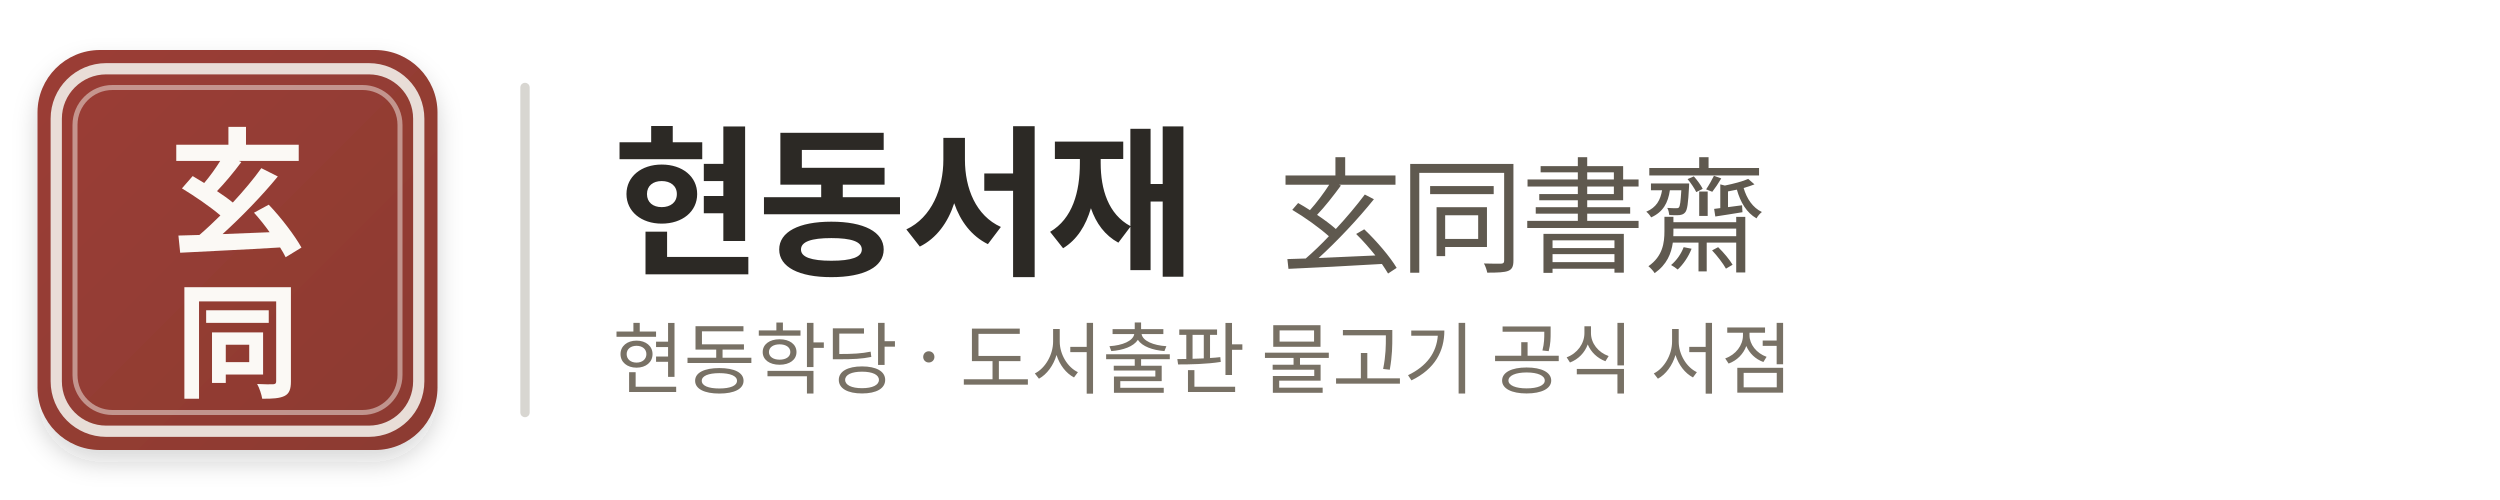
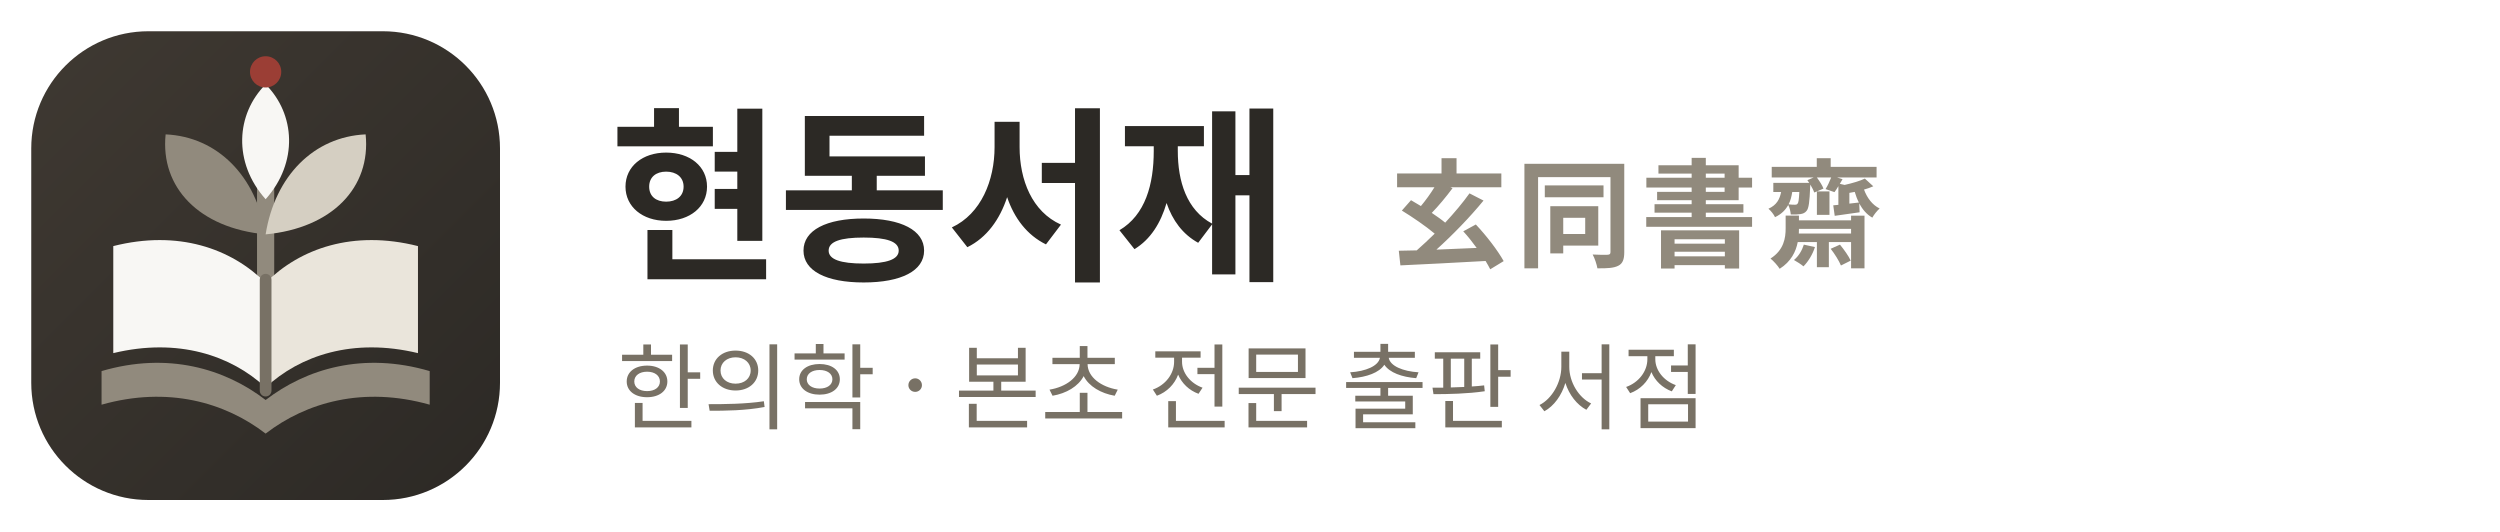
- <svg xmlns="http://www.w3.org/2000/svg" viewBox="0 0 400 80" width="400" height="80">
+ <svg xmlns="http://www.w3.org/2000/svg" viewBox="0 0 320 68" role="img" aria-label="현동서재 한의학·본초 전문 서점 공식 로고">
  <defs>
-     <linearGradient id="logoTaupe" x1="0%" y1="0%" x2="100%" y2="100%">
-       <stop offset="0%" stop-color="#918a7d" />
-       <stop offset="100%" stop-color="#787165" />
+     <linearGradient id="lockupBg" x1="0%" y1="0%" x2="100%" y2="100%">
+       <stop offset="0%" stop-color="#3f3932" />
+       <stop offset="100%" stop-color="#2c2925" />
    </linearGradient>
-     <linearGradient id="logoSeal" x1="0%" y1="0%" x2="100%" y2="100%">
-       <stop offset="0%" stop-color="#9b3e35" />
-       <stop offset="100%" stop-color="#8c3a32" />
-     </linearGradient>
-     <filter id="logoShadow" x="-10%" y="-10%" width="120%" height="120%">
-       <feDropShadow dx="0" dy="2" stdDeviation="2" flood-color="#2c2925" flood-opacity="0.18" />
-     </filter>
  </defs>
-   <g transform="translate(6, 8)" filter="url(#logoShadow)">
-     <rect width="64" height="64" rx="10" fill="url(#logoSeal)" />
-     <rect x="3" y="3" width="58" height="58" rx="8" fill="none" stroke="#f2efe9" stroke-width="1.8" stroke-opacity="0.9" />
-     <rect x="6" y="6" width="52" height="52" rx="6" fill="none" stroke="#f2efe9" stroke-width="0.8" stroke-opacity="0.5" />
-     <text x="32" y="31" font-family="'Noto Serif KR', 'Batang', serif" font-weight="900" font-size="22" fill="#fbf9f5" text-anchor="middle">玄</text>
-     <text x="32" y="54" font-family="'Noto Serif KR', 'Batang', serif" font-weight="900" font-size="20" fill="#fbf9f5" text-anchor="middle">同</text>
+   <g transform="translate(2, 2)">
+     <rect x="2" y="2" width="60" height="60" rx="15" fill="url(#lockupBg)" />
+     <path d="M32 33 V15" stroke="#918a7d" stroke-width="2.2" stroke-linecap="round" />
+     <path d="M32 28 C23.5 27.2, 18.5 22, 19.2 15.2 C25.8 15.5, 30.8 20.5, 32 28 Z" fill="#918a7d" />
+     <path d="M32 28 C40.5 27.2, 45.5 22, 44.8 15.2 C38.2 15.5, 33.2 20.5, 32 28 Z" fill="#d5cfc2" />
+     <path d="M32 23.5 C27.8 18.8, 28.2 12.6, 32 8.8 C35.8 12.6, 36.2 18.8, 32 23.5 Z" fill="#f8f7f4" />
+     <circle cx="32" cy="7.2" r="2" fill="#9b3e35" />
+     <path d="M11 45.5 C19.5 43, 26.8 45.2, 32 49.2 C37.2 45.2, 44.5 43, 53 45.5 L53 49.8 C44.5 47.4, 37.2 49.5, 32 53.5 C26.8 49.5, 19.5 47.4, 11 49.8 Z" fill="#918a7d" />
+     <path d="M12.5 29.5 C20.8 27.4, 27.6 29.8, 32 34.2 L32 47.6 C27.6 43.5, 20.8 41.2, 12.5 43.2 Z" fill="#f8f7f4" />
+     <path d="M51.5 29.5 C43.2 27.4, 36.4 29.8, 32 34.2 L32 47.6 C36.4 43.5, 43.2 41.2, 51.5 43.2 Z" fill="#eae5db" />
+     <path d="M32 33.8 V48" stroke="#787165" stroke-width="1.5" stroke-linecap="round" />
  </g>
-   <line x1="84" y1="14" x2="84" y2="66" stroke="#918a7d" stroke-width="1.5" stroke-opacity="0.35" stroke-linecap="round" />
-   <g transform="translate(98, 0)">
-     <text x="0" y="42" font-family="'Noto Serif KR', 'Batang', serif" font-weight="700" font-size="26" fill="#2c2925" letter-spacing="-0.03em">
-       현동서재
-       <tspan font-weight="500" font-size="20" fill="#5f594f" dx="8" font-family="'Noto Serif KR', 'Batang', serif">玄同書齋</tspan>
-     </text>
-     <text x="0" y="62" font-family="'Pretendard', -apple-system, sans-serif" font-weight="500" font-size="12.5" fill="#787165" letter-spacing="-0.01em">
-       현동학당 · 도서출판 물고기 공식 서점
-     </text>
-   </g>
+   <text x="78" y="34" fill="#2c2925" font-family="'Noto Serif KR', 'Batang', Georgia, serif" font-size="24" font-weight="700" letter-spacing="-0.5">현동서재</text>
+   <text x="178" y="33" fill="#918a7d" font-family="'Noto Serif KR', 'Batang', Georgia, serif" font-size="15" font-weight="600" letter-spacing="1">玄同書齋</text>
+   <text x="79" y="54" fill="#787165" font-family="'Pretendard', -apple-system, 'Malgun Gothic', sans-serif" font-size="12" font-weight="500">한의학 · 본초 전문 출판 서점</text>
</svg>
